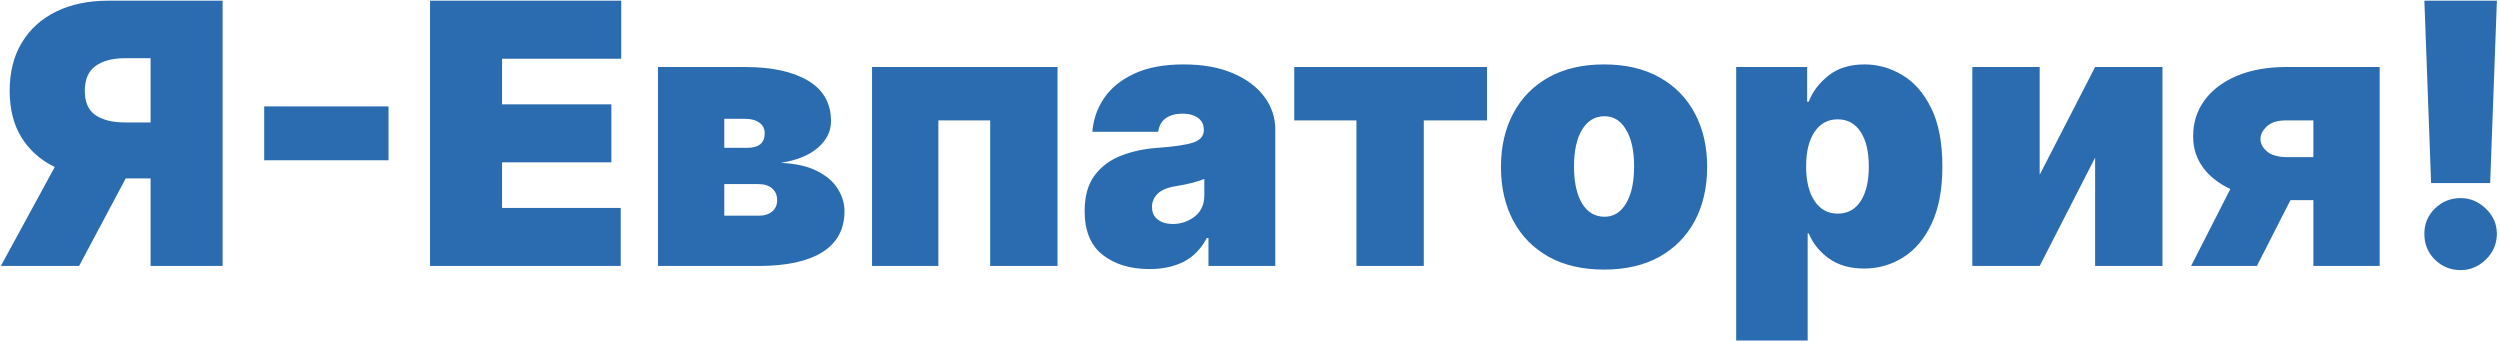
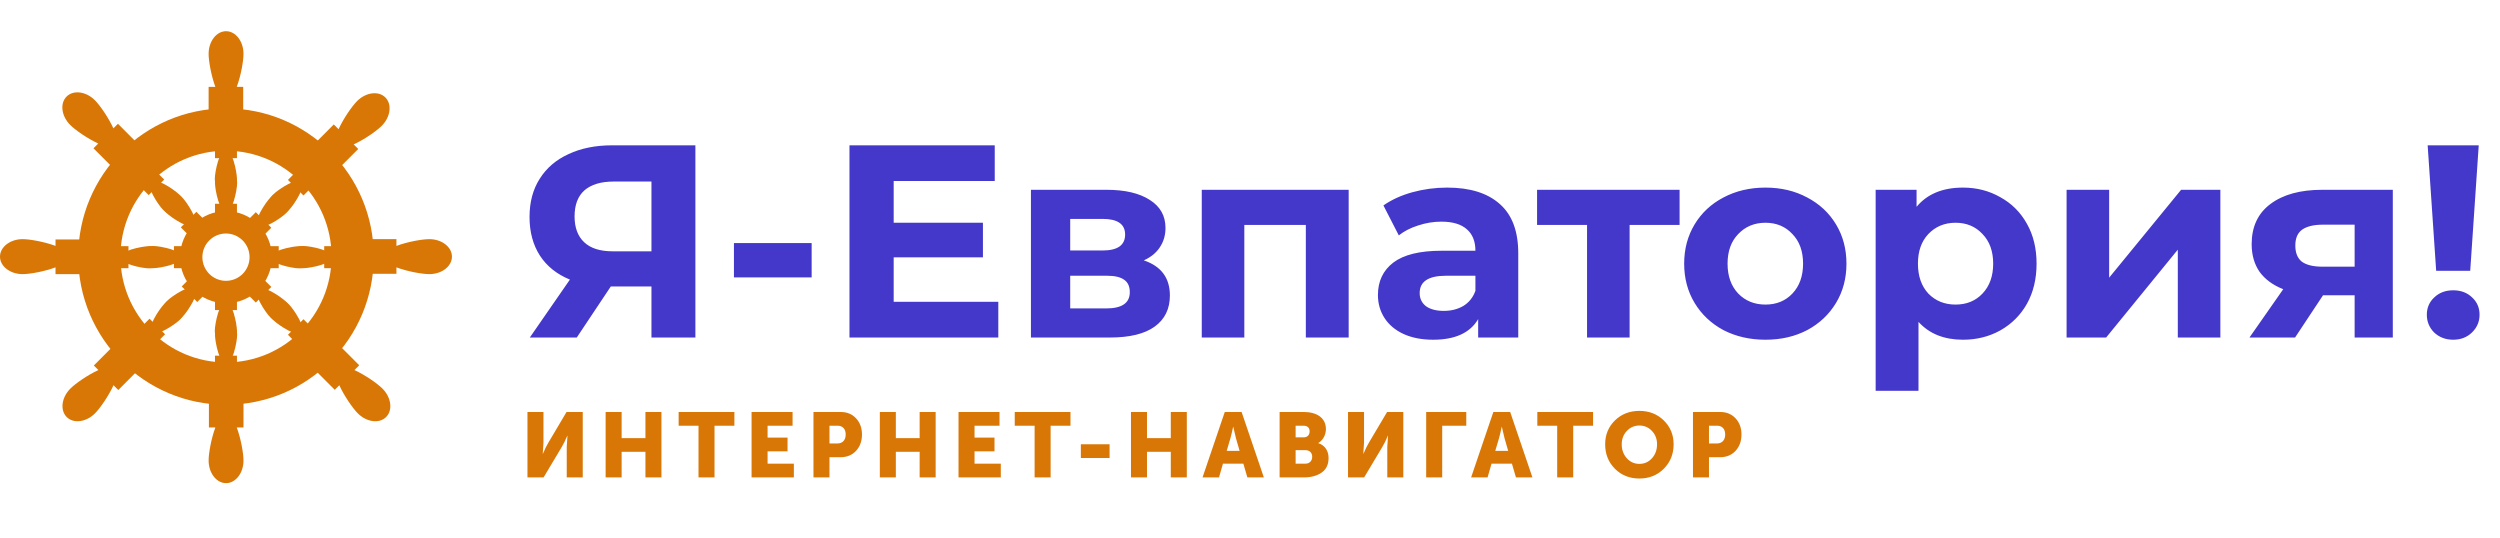
- <svg xmlns="http://www.w3.org/2000/svg" width="329" height="45" viewBox="0 0 329 45" fill="none">
-   <path d="M29.296 35V0.091H14.227C11.636 0.091 9.369 0.562 7.426 1.506C5.483 2.449 3.972 3.807 2.892 5.58C1.812 7.352 1.273 9.477 1.273 11.954C1.273 14.375 1.795 16.426 2.841 18.108C3.898 19.79 5.352 21.079 7.205 21.977L0.114 35H10.409L16.546 23.477H19.818V35H29.296ZM19.818 16.114H16.477C14.818 16.114 13.517 15.796 12.574 15.159C11.631 14.511 11.159 13.443 11.159 11.954C11.159 10.454 11.631 9.364 12.574 8.682C13.517 8 14.818 7.659 16.477 7.659H19.818V16.114ZM51.131 14V21.091H34.767V14H51.131ZM56.594 35V0.091H81.753V7.727H66.071V13.727H80.457V21.364H66.071V27.364H81.685V35H56.594ZM86.59 35V8.818H98.044C101.555 8.818 104.317 9.415 106.328 10.608C108.351 11.801 109.362 13.591 109.362 15.977C109.362 17.273 108.794 18.421 107.658 19.421C106.533 20.421 104.896 21.091 102.749 21.432C104.726 21.523 106.328 21.886 107.555 22.523C108.794 23.148 109.697 23.932 110.266 24.875C110.845 25.807 111.135 26.773 111.135 27.773C111.135 30.159 110.169 31.96 108.237 33.176C106.305 34.392 103.499 35 99.817 35H86.59ZM95.317 28.386H99.817C100.578 28.386 101.175 28.204 101.607 27.841C102.05 27.477 102.271 26.977 102.271 26.341C102.271 25.682 102.05 25.165 101.607 24.79C101.175 24.415 100.578 24.227 99.817 24.227H95.317V28.386ZM95.317 19.454H98.317C99.862 19.454 100.635 18.818 100.635 17.546C100.635 16.943 100.402 16.477 99.936 16.148C99.481 15.807 98.851 15.636 98.044 15.636H95.317V19.454ZM114.761 35V8.818H139.17V35H130.307V15.841H123.489V35H114.761ZM151.26 35.409C148.76 35.409 146.714 34.79 145.124 33.551C143.533 32.301 142.737 30.375 142.737 27.773C142.737 25.852 143.163 24.307 144.016 23.136C144.868 21.966 146.021 21.091 147.476 20.511C148.93 19.932 150.555 19.579 152.351 19.454C154.555 19.296 156.118 19.062 157.038 18.756C157.959 18.438 158.419 17.898 158.419 17.136V17.068C158.419 16.386 158.158 15.864 157.635 15.5C157.112 15.136 156.442 14.954 155.624 14.954C154.726 14.954 153.993 15.153 153.425 15.551C152.868 15.938 152.533 16.534 152.419 17.341H143.76C143.874 15.75 144.379 14.284 145.277 12.943C146.186 11.591 147.51 10.511 149.249 9.705C150.987 8.886 153.158 8.477 155.76 8.477C158.26 8.477 160.408 8.858 162.203 9.619C164.01 10.381 165.396 11.409 166.362 12.704C167.339 14 167.828 15.454 167.828 17.068V35H159.033V31.318H158.828C158.033 32.784 156.999 33.835 155.726 34.472C154.453 35.097 152.964 35.409 151.26 35.409ZM154.328 29.477C155.396 29.477 156.357 29.153 157.209 28.506C158.061 27.847 158.487 26.921 158.487 25.727V23.546C157.555 23.932 156.305 24.25 154.737 24.5C153.646 24.671 152.851 25 152.351 25.489C151.851 25.977 151.601 26.557 151.601 27.227C151.601 27.954 151.857 28.511 152.368 28.898C152.879 29.284 153.533 29.477 154.328 29.477ZM170.325 15.841V8.818H195.689V15.841H187.371V35H178.507V15.841H170.325ZM211.094 35.477C208.253 35.477 205.821 34.915 203.798 33.79C201.776 32.653 200.224 31.074 199.145 29.051C198.065 27.017 197.526 24.659 197.526 21.977C197.526 19.296 198.065 16.943 199.145 14.921C200.224 12.886 201.776 11.307 203.798 10.182C205.821 9.045 208.253 8.477 211.094 8.477C213.935 8.477 216.366 9.045 218.389 10.182C220.412 11.307 221.963 12.886 223.043 14.921C224.122 16.943 224.662 19.296 224.662 21.977C224.662 24.659 224.122 27.017 223.043 29.051C221.963 31.074 220.412 32.653 218.389 33.79C216.366 34.915 213.935 35.477 211.094 35.477ZM211.162 28.523C212.355 28.523 213.298 27.938 213.991 26.767C214.696 25.585 215.048 23.966 215.048 21.909C215.048 19.852 214.696 18.239 213.991 17.068C213.298 15.886 212.355 15.296 211.162 15.296C209.901 15.296 208.912 15.886 208.196 17.068C207.491 18.239 207.139 19.852 207.139 21.909C207.139 23.966 207.491 25.585 208.196 26.767C208.912 27.938 209.901 28.523 211.162 28.523ZM228.48 44.818V8.818H237.821V13.386H238.026C238.537 12.057 239.406 10.909 240.634 9.943C241.861 8.966 243.446 8.477 245.389 8.477C247.116 8.477 248.759 8.938 250.315 9.858C251.884 10.778 253.156 12.227 254.134 14.204C255.122 16.182 255.616 18.75 255.616 21.909C255.616 24.932 255.145 27.438 254.202 29.426C253.27 31.415 252.02 32.898 250.452 33.875C248.895 34.852 247.185 35.341 245.321 35.341C243.48 35.341 241.94 34.903 240.702 34.028C239.463 33.142 238.571 32.034 238.026 30.704H237.889V44.818H228.48ZM237.685 21.909C237.685 23.818 238.054 25.329 238.793 26.443C239.531 27.557 240.548 28.114 241.844 28.114C243.139 28.114 244.145 27.568 244.861 26.477C245.577 25.375 245.935 23.852 245.935 21.909C245.935 19.966 245.577 18.449 244.861 17.358C244.145 16.256 243.139 15.704 241.844 15.704C240.548 15.704 239.531 16.256 238.793 17.358C238.054 18.449 237.685 19.966 237.685 21.909ZM268.422 23L275.717 8.818H284.581V35H275.717V20.75L268.422 35H259.558V8.818H268.422V23ZM304.439 35V26.341H301.422L297.007 35H288.348L293.513 24.875C291.945 24.136 290.734 23.176 289.882 21.994C289.03 20.801 288.609 19.454 288.621 17.954C288.609 16.182 289.098 14.608 290.087 13.233C291.087 11.858 292.507 10.778 294.348 9.994C296.2 9.21 298.382 8.818 300.893 8.818H313.166V35H304.439ZM304.439 20.682V15.841H300.893C299.712 15.841 298.842 16.114 298.286 16.659C297.729 17.204 297.462 17.75 297.484 18.296C297.462 18.875 297.746 19.421 298.337 19.932C298.928 20.432 299.848 20.682 301.098 20.682H304.439ZM328.592 0.091L327.706 24.091H319.933L319.047 0.091H328.592ZM323.82 35.545C322.501 35.545 321.371 35.085 320.428 34.165C319.496 33.233 319.036 32.102 319.047 30.773C319.036 29.477 319.496 28.369 320.428 27.449C321.371 26.528 322.501 26.068 323.82 26.068C325.07 26.068 326.172 26.528 327.126 27.449C328.092 28.369 328.581 29.477 328.592 30.773C328.581 32.102 328.092 33.233 327.126 34.165C326.172 35.085 325.07 35.545 323.82 35.545Z" fill="#2B6CB0" />
+ <svg xmlns="http://www.w3.org/2000/svg" width="437" height="94" viewBox="0 0 437 94" fill="none">
+   <path d="M121.554 25.4V59H113.874V50.072H106.77L100.818 59H92.61L99.618 48.872C97.346 47.944 95.602 46.552 94.386 44.696C93.17 42.808 92.562 40.552 92.562 37.928C92.562 35.336 93.154 33.112 94.338 31.256C95.522 29.368 97.202 27.928 99.378 26.936C101.554 25.912 104.114 25.4 107.058 25.4H121.554ZM107.25 31.736C105.042 31.736 103.346 32.248 102.162 33.272C101.01 34.296 100.434 35.816 100.434 37.832C100.434 39.784 100.994 41.288 102.114 42.344C103.234 43.4 104.882 43.928 107.058 43.928H113.874V31.736H107.25ZM128.292 42.488H141.876V48.488H128.292V42.488ZM174.504 52.76V59H148.488V25.4H173.88V31.64H156.216V38.936H171.816V44.984H156.216V52.76H174.504ZM199.936 45.512C202.976 46.536 204.496 48.584 204.496 51.656C204.496 53.992 203.616 55.8 201.856 57.08C200.096 58.36 197.472 59 193.984 59H180.208V33.176H193.408C196.64 33.176 199.168 33.768 200.992 34.952C202.816 36.104 203.728 37.736 203.728 39.848C203.728 41.128 203.392 42.264 202.72 43.256C202.08 44.216 201.152 44.968 199.936 45.512ZM187.072 43.784H192.736C195.36 43.784 196.672 42.856 196.672 41C196.672 39.176 195.36 38.264 192.736 38.264H187.072V43.784ZM193.36 53.912C196.112 53.912 197.488 52.968 197.488 51.08C197.488 50.088 197.168 49.368 196.528 48.92C195.888 48.44 194.88 48.2 193.504 48.2H187.072V53.912H193.36ZM235.748 33.176V59H228.26V39.32H217.508V59H210.068V33.176H235.748ZM252.959 32.792C256.959 32.792 260.031 33.752 262.175 35.672C264.319 37.56 265.391 40.424 265.391 44.264V59H258.383V55.784C256.975 58.184 254.351 59.384 250.511 59.384C248.527 59.384 246.799 59.048 245.327 58.376C243.887 57.704 242.783 56.776 242.015 55.592C241.247 54.408 240.863 53.064 240.863 51.56C240.863 49.16 241.759 47.272 243.551 45.896C245.375 44.52 248.175 43.832 251.951 43.832H257.903C257.903 42.2 257.407 40.952 256.415 40.088C255.423 39.192 253.935 38.744 251.951 38.744C250.575 38.744 249.215 38.968 247.871 39.416C246.559 39.832 245.439 40.408 244.511 41.144L241.823 35.912C243.231 34.92 244.911 34.152 246.863 33.608C248.847 33.064 250.879 32.792 252.959 32.792ZM252.383 54.344C253.663 54.344 254.799 54.056 255.791 53.48C256.783 52.872 257.487 51.992 257.903 50.84V48.2H252.767C249.695 48.2 248.159 49.208 248.159 51.224C248.159 52.184 248.527 52.952 249.263 53.528C250.031 54.072 251.071 54.344 252.383 54.344ZM293.592 39.32H284.856V59H277.416V39.32H268.68V33.176H293.592V39.32ZM308.601 59.384C305.881 59.384 303.433 58.824 301.257 57.704C299.113 56.552 297.433 54.968 296.217 52.952C295.001 50.936 294.393 48.648 294.393 46.088C294.393 43.528 295.001 41.24 296.217 39.224C297.433 37.208 299.113 35.64 301.257 34.52C303.433 33.368 305.881 32.792 308.601 32.792C311.321 32.792 313.753 33.368 315.897 34.52C318.041 35.64 319.721 37.208 320.937 39.224C322.153 41.24 322.761 43.528 322.761 46.088C322.761 48.648 322.153 50.936 320.937 52.952C319.721 54.968 318.041 56.552 315.897 57.704C313.753 58.824 311.321 59.384 308.601 59.384ZM308.601 53.24C310.521 53.24 312.089 52.6 313.305 51.32C314.553 50.008 315.177 48.264 315.177 46.088C315.177 43.912 314.553 42.184 313.305 40.904C312.089 39.592 310.521 38.936 308.601 38.936C306.681 38.936 305.097 39.592 303.849 40.904C302.601 42.184 301.977 43.912 301.977 46.088C301.977 48.264 302.601 50.008 303.849 51.32C305.097 52.6 306.681 53.24 308.601 53.24ZM343.128 32.792C345.528 32.792 347.704 33.352 349.656 34.472C351.64 35.56 353.192 37.112 354.312 39.128C355.432 41.112 355.992 43.432 355.992 46.088C355.992 48.744 355.432 51.08 354.312 53.096C353.192 55.08 351.64 56.632 349.656 57.752C347.704 58.84 345.528 59.384 343.128 59.384C339.832 59.384 337.24 58.344 335.352 56.264V68.312H327.864V33.176H335.016V36.152C336.872 33.912 339.576 32.792 343.128 32.792ZM341.832 53.24C343.752 53.24 345.32 52.6 346.536 51.32C347.784 50.008 348.408 48.264 348.408 46.088C348.408 43.912 347.784 42.184 346.536 40.904C345.32 39.592 343.752 38.936 341.832 38.936C339.912 38.936 338.328 39.592 337.08 40.904C335.864 42.184 335.256 43.912 335.256 46.088C335.256 48.264 335.864 50.008 337.08 51.32C338.328 52.6 339.912 53.24 341.832 53.24ZM361.24 33.176H368.68V48.536L381.256 33.176H388.12V59H380.68V43.64L368.152 59H361.24V33.176ZM418.262 33.176V59H411.59V51.608H406.07L401.174 59H393.206L399.11 50.552C397.318 49.848 395.942 48.84 394.982 47.528C394.054 46.184 393.59 44.568 393.59 42.68C393.59 39.64 394.678 37.304 396.854 35.672C399.062 34.008 402.086 33.176 405.926 33.176H418.262ZM406.07 39.272C404.47 39.272 403.254 39.56 402.422 40.136C401.622 40.712 401.222 41.64 401.222 42.92C401.222 44.2 401.606 45.144 402.374 45.752C403.174 46.328 404.374 46.616 405.974 46.616H411.59V39.272H406.07ZM424.354 25.4H433.282L431.794 47.336H425.842L424.354 25.4ZM428.818 59.384C427.506 59.384 426.402 58.968 425.506 58.136C424.642 57.272 424.21 56.232 424.21 55.016C424.21 53.8 424.642 52.792 425.506 51.992C426.37 51.16 427.474 50.744 428.818 50.744C430.162 50.744 431.266 51.16 432.13 51.992C432.994 52.792 433.426 53.8 433.426 55.016C433.426 56.232 432.978 57.272 432.082 58.136C431.218 58.968 430.13 59.384 428.818 59.384Z" fill="#4338CA" />
+   <path d="M95.016 83.454L98.2 78.126C98.504 77.63 98.824 76.974 99.16 76.174H99.192L99.064 78.126V83.454H101.864V72.014H99.032L95.864 77.358C95.56 77.854 95.24 78.51 94.904 79.31H94.872L95 77.358V72.014H92.2V83.454H95.016ZM108.663 83.454V78.974H112.823V83.454H115.623V72.014H112.823V76.59H108.663V72.014H105.863V83.454H108.663ZM124.899 83.454V74.414H128.371V72.014H118.627V74.414H122.099V83.454H124.899ZM138.767 83.454V81.054H134.175V78.894H137.663V76.494H134.175V74.414H138.543V72.014H131.375V83.454H138.767ZM144.994 83.454V79.918H146.946C148.05 79.918 148.946 79.55 149.634 78.814C150.322 78.062 150.674 77.118 150.674 75.95C150.674 74.798 150.322 73.854 149.634 73.118C148.946 72.382 148.05 72.014 146.946 72.014H142.194V83.454H144.994ZM144.994 74.414H146.418C147.314 74.414 147.826 75.006 147.826 75.95C147.826 76.894 147.314 77.518 146.37 77.518H144.994V74.414ZM156.594 83.454V78.974H160.754V83.454H163.554V72.014H160.754V76.59H156.594V72.014H153.794V83.454H156.594ZM174.942 83.454V81.054H170.35V78.894H173.838V76.494H170.35V74.414H174.718V72.014H167.55V83.454H174.942ZM183.649 83.454V74.414H187.121V72.014H177.377V74.414H180.849V83.454H183.649ZM193.956 80.062V77.662H188.932V80.062H193.956ZM200.494 83.454V78.974H204.654V83.454H207.454V72.014H204.654V76.59H200.494V72.014H197.694V83.454H200.494ZM213.082 83.454L213.77 81.054H217.338L218.042 83.454H220.922L217.034 72.014H214.09L210.202 83.454H213.082ZM215.082 76.59C215.226 76.11 215.37 75.454 215.546 74.622H215.578L216.042 76.59L216.682 78.814H214.426L215.082 76.59ZM227.883 83.454C229.147 83.454 230.187 83.182 231.003 82.622C231.819 82.062 232.235 81.214 232.235 80.046C232.235 78.91 231.659 77.838 230.443 77.47V77.438C231.275 76.942 231.771 75.982 231.771 75.006C231.771 73.086 230.235 72.014 227.883 72.014H223.675V83.454H227.883ZM226.475 74.414H227.867C228.571 74.414 228.923 74.814 228.923 75.39C228.923 75.982 228.571 76.446 227.915 76.446H226.475V74.414ZM226.475 78.686H228.171C228.955 78.686 229.371 79.166 229.371 79.854C229.371 80.542 228.923 81.054 228.155 81.054H226.475V78.686ZM238.45 83.454L241.634 78.126C241.938 77.63 242.258 76.974 242.594 76.174H242.626L242.498 78.126V83.454H245.298V72.014H242.466L239.298 77.358C238.994 77.854 238.674 78.51 238.338 79.31H238.306L238.434 77.358V72.014H235.634V83.454H238.45ZM252.097 83.454V74.414H256.305V72.014H249.297V83.454H252.097ZM260.029 83.454L260.717 81.054H264.285L264.989 83.454H267.869L263.981 72.014H261.037L257.149 83.454H260.029ZM262.029 76.59C262.173 76.11 262.317 75.454 262.493 74.622H262.525L262.989 76.59L263.629 78.814H261.373L262.029 76.59ZM274.996 83.454V74.414H278.468V72.014H268.724V74.414H272.196V83.454H274.996ZM280.582 77.662C280.582 79.358 281.142 80.782 282.278 81.934C283.414 83.07 284.854 83.646 286.566 83.646C288.278 83.646 289.702 83.07 290.838 81.934C291.974 80.782 292.55 79.358 292.55 77.662C292.55 76.014 291.974 74.622 290.838 73.502C289.702 72.382 288.278 71.822 286.566 71.822C284.854 71.822 283.414 72.382 282.278 73.502C281.142 74.622 280.582 76.014 280.582 77.662ZM283.478 77.662C283.478 76.734 283.782 75.95 284.374 75.326C284.966 74.702 285.702 74.382 286.566 74.382C287.43 74.382 288.166 74.702 288.758 75.326C289.35 75.95 289.654 76.734 289.654 77.662C289.654 78.638 289.35 79.454 288.758 80.11C288.166 80.766 287.43 81.086 286.566 81.086C285.702 81.086 284.966 80.766 284.374 80.11C283.782 79.454 283.478 78.638 283.478 77.662ZM298.731 83.454V79.918H300.683C301.787 79.918 302.683 79.55 303.371 78.814C304.059 78.062 304.411 77.118 304.411 75.95C304.411 74.798 304.059 73.854 303.371 73.118C302.683 72.382 301.787 72.014 300.683 72.014H295.931V83.454H298.731ZM298.731 74.414H300.155C301.051 74.414 301.563 75.006 301.563 75.95C301.563 76.894 301.051 77.518 300.107 77.518H298.731V74.414Z" fill="#D97706" />
+   <path d="M41.453 31.952C41.453 33.342 40.586 37.17 39.516 37.17C38.447 37.17 37.58 33.342 37.58 31.952C37.58 30.562 38.447 29.436 39.516 29.436C40.586 29.436 41.453 30.562 41.453 31.952Z" fill="#D97706" />
+   <path d="M37.58 35.617H41.419V40.075H37.58V35.617Z" fill="#D97706" />
+   <path d="M37.546 31.311C37.546 29.921 38.413 26.092 39.483 26.092C40.552 26.092 41.419 29.921 41.419 31.311C41.419 32.7 40.552 33.827 39.483 33.827C38.413 33.827 37.546 32.7 37.546 31.311Z" fill="#D97706" />
+   <path d="M41.419 27.646H37.58L37.58 23.188H41.419V27.646Z" fill="#D97706" />
+   <path d="M41.453 58.506C41.453 59.896 40.586 63.724 39.516 63.724C38.447 63.724 37.58 59.896 37.58 58.506C37.58 57.117 38.447 55.99 39.516 55.99C40.586 55.99 41.453 57.117 41.453 58.506Z" fill="#D97706" />
+   <path d="M37.58 62.171H41.419V66.629H37.58V62.171Z" fill="#D97706" />
+   <path d="M37.546 57.865C37.546 56.475 38.413 52.647 39.483 52.647C40.552 52.647 41.419 56.475 41.419 57.865C41.419 59.254 40.552 60.381 39.483 60.381C38.413 60.381 37.546 59.254 37.546 57.865Z" fill="#D97706" />
+   <path d="M41.419 54.2H37.58L37.58 49.742H41.419V54.2Z" fill="#D97706" />
+   <path d="M53.015 42.995C54.401 42.995 58.219 43.864 58.219 44.937C58.219 46.009 54.401 46.879 53.015 46.879C51.629 46.879 50.506 46.009 50.506 44.937C50.506 43.864 51.629 42.995 53.015 42.995Z" fill="#D97706" />
+   <path d="M56.669 46.879V43.028H61.115V46.879H56.669Z" fill="#D97706" />
+   <path d="M52.375 46.912C50.989 46.912 47.171 46.043 47.171 44.97C47.171 43.898 50.989 43.028 52.375 43.028C53.761 43.028 54.884 43.898 54.884 44.97C54.884 46.043 53.761 46.912 52.375 46.912Z" fill="#D97706" />
+   <path d="M48.721 43.028V46.879H44.275V43.028H48.721Z" fill="#D97706" />
+   <path d="M26.751 42.995C28.137 42.995 31.955 43.864 31.955 44.937C31.955 46.009 28.137 46.879 26.751 46.879C25.365 46.879 24.242 46.009 24.242 44.937C24.242 43.864 25.365 42.995 26.751 42.995Z" fill="#D97706" />
+   <path d="M30.405 46.879V43.028H34.851V46.879H30.405Z" fill="#D97706" />
+   <path d="M26.111 46.912C24.725 46.912 20.907 46.043 20.907 44.97C20.907 43.898 24.725 43.028 26.111 43.028C27.497 43.028 28.62 43.898 28.62 44.97C28.62 46.043 27.497 46.912 26.111 46.912Z" fill="#D97706" />
+   <path d="M22.457 43.028V46.879H18.011V43.028H22.457Z" fill="#D97706" />
+   <path d="M31.763 34.407C32.743 35.389 34.83 38.712 34.073 39.47C33.317 40.228 30.004 38.136 29.024 37.153C28.044 36.171 27.863 34.759 28.619 34.001C29.376 33.242 30.783 33.424 31.763 34.407Z" fill="#D97706" />
+   <path d="M31.608 39.745L34.323 37.022L37.467 40.174L34.752 42.897L31.608 39.745Z" fill="#D97706" />
+   <path d="M28.548 36.724C27.568 35.741 25.481 32.419 26.238 31.66C26.994 30.902 30.307 32.994 31.287 33.977C32.267 34.96 32.448 36.371 31.692 37.13C30.935 37.888 29.528 37.706 28.548 36.724Z" fill="#D97706" />
+   <path d="M28.703 31.386L25.988 34.108L22.844 30.956L25.559 28.233L28.703 31.386Z" fill="#D97706" />
+   <path d="M50.488 53.184C51.468 54.166 53.555 57.488 52.798 58.246C52.042 59.005 48.729 56.913 47.749 55.93C46.769 54.947 46.588 53.536 47.344 52.778C48.101 52.019 49.508 52.201 50.488 53.184Z" fill="#D97706" />
+   <path d="M50.333 58.521L53.048 55.799L56.192 58.951L53.477 61.674L50.333 58.521Z" fill="#D97706" />
+   <path d="M47.273 55.5C46.293 54.517 44.206 51.196 44.963 50.437C45.719 49.679 49.032 51.771 50.012 52.754C50.992 53.736 51.173 55.148 50.417 55.906C49.66 56.664 48.253 56.483 47.273 55.5Z" fill="#D97706" />
+   <path d="M47.428 50.162L44.713 52.885L41.569 49.733L44.284 47.01L47.428 50.162Z" fill="#D97706" />
+   <path d="M47.725 34.017C48.705 33.034 52.018 30.942 52.775 31.7C53.531 32.459 51.444 35.781 50.464 36.763C49.484 37.746 48.077 37.928 47.321 37.169C46.564 36.411 46.745 34.999 47.725 34.017Z" fill="#D97706" />
+   <path d="M53.048 34.172L50.333 31.45L53.477 28.297L56.192 31.02L53.048 34.172Z" fill="#D97706" />
+   <path d="M50.036 37.241C49.056 38.224 45.743 40.316 44.987 39.557C44.23 38.799 46.317 35.477 47.297 34.495C48.277 33.512 49.684 33.33 50.441 34.089C51.197 34.847 51.016 36.258 50.036 37.241Z" fill="#D97706" />
+   <path d="M44.713 37.086L47.428 39.808L44.284 42.961L41.569 40.238L44.713 37.086Z" fill="#D97706" />
+   <path d="M29.154 52.639C30.134 51.657 33.447 49.565 34.203 50.323C34.959 51.081 32.873 54.403 31.893 55.386C30.913 56.369 29.505 56.55 28.749 55.792C27.993 55.034 28.174 53.622 29.154 52.639Z" fill="#D97706" />
+   <path d="M34.477 52.795L31.762 50.072L34.906 46.92L37.621 49.642L34.477 52.795Z" fill="#D97706" />
+   <path d="M31.464 55.864C30.484 56.846 27.171 58.939 26.415 58.18C25.659 57.422 27.745 54.1 28.725 53.117C29.705 52.135 31.113 51.953 31.869 52.711C32.625 53.47 32.444 54.881 31.464 55.864Z" fill="#D97706" />
+   <path d="M26.141 55.708L28.856 58.431L25.712 61.583L22.997 58.861L26.141 55.708Z" fill="#D97706" />
+   <path fill-rule="evenodd" clip-rule="evenodd" d="M39.505 63.351C49.694 63.351 57.955 55.068 57.955 44.85C57.955 34.632 49.694 26.349 39.505 26.349C29.315 26.349 21.055 34.632 21.055 44.85C21.055 55.068 29.315 63.351 39.505 63.351ZM39.505 70.751C53.77 70.751 65.335 59.155 65.335 44.85C65.335 30.545 53.77 18.949 39.505 18.949C25.239 18.949 13.675 30.545 13.675 44.85C13.675 59.155 25.239 70.751 39.505 70.751Z" fill="#D97706" />
+   <path fill-rule="evenodd" clip-rule="evenodd" d="M39.499 49.089C41.777 49.089 43.624 47.237 43.624 44.953C43.624 42.669 41.777 40.818 39.499 40.818C37.222 40.818 35.375 42.669 35.375 44.953C35.375 47.237 37.222 49.089 39.499 49.089ZM39.499 53.007C43.935 53.007 47.531 49.401 47.531 44.953C47.531 40.506 43.935 36.9 39.499 36.9C35.064 36.9 31.468 40.506 31.468 44.953C31.468 49.401 35.064 53.007 39.499 53.007Z" fill="#D97706" />
+   <path fill-rule="evenodd" clip-rule="evenodd" d="M41.386 15.185C42.103 13.256 42.564 10.687 42.564 9.416C42.564 7.228 41.199 5.454 39.515 5.454C37.831 5.454 36.466 7.228 36.466 9.416C36.466 10.687 36.927 13.256 37.644 15.185H36.466V22.204H42.511V15.185H41.386Z" fill="#D97706" />
+   <path fill-rule="evenodd" clip-rule="evenodd" d="M37.644 74.723C36.927 76.651 36.466 79.221 36.466 80.492C36.466 82.68 37.831 84.454 39.515 84.454C41.199 84.454 42.564 82.68 42.564 80.492C42.564 79.221 42.103 76.651 41.386 74.723H42.564V67.704H36.519V74.723H37.644Z" fill="#D97706" />
+   <path fill-rule="evenodd" clip-rule="evenodd" d="M69.296 46.736C71.219 47.455 73.781 47.918 75.049 47.918C77.231 47.918 79 46.549 79 44.86C79 43.172 77.231 41.803 75.049 41.803C73.781 41.803 71.219 42.265 69.296 42.984V41.803H62.296V47.865H69.296V46.736Z" fill="#D97706" />
+   <path fill-rule="evenodd" clip-rule="evenodd" d="M9.704 42.984C7.781 42.265 5.219 41.803 3.951 41.803C1.769 41.803 2.00816e-08 43.172 0 44.86C-2.00816e-08 46.549 1.769 47.918 3.951 47.918C5.219 47.918 7.781 47.455 9.704 46.736V47.918H16.704V41.856H9.704V42.984Z" fill="#D97706" />
+   <path fill-rule="evenodd" clip-rule="evenodd" d="M61.826 25.241C63.693 24.386 65.83 22.896 66.727 21.997C68.27 20.45 68.555 18.228 67.365 17.034C66.174 15.84 63.958 16.126 62.415 17.673C61.518 18.572 60.033 20.716 59.18 22.588L58.347 21.753L53.397 26.716L57.672 31.003L62.621 26.039L61.826 25.241Z" fill="#D97706" />
+   <path fill-rule="evenodd" clip-rule="evenodd" d="M17.196 64.688C15.329 65.543 13.191 67.033 12.294 67.932C10.751 69.479 10.466 71.701 11.657 72.895C12.847 74.089 15.063 73.803 16.606 72.256C17.503 71.357 18.989 69.213 19.841 67.341L20.675 68.177L25.624 63.213L21.35 58.927L16.4 63.89L17.196 64.688Z" fill="#D97706" />
+   <path fill-rule="evenodd" clip-rule="evenodd" d="M59.312 67.341C60.165 69.213 61.65 71.357 62.547 72.256C64.09 73.803 66.306 74.089 67.497 72.895C68.688 71.701 68.402 69.479 66.859 67.932C65.963 67.033 63.825 65.543 61.958 64.688L62.791 63.852L57.841 58.889L53.567 63.176L58.516 68.139L59.312 67.341Z" fill="#D97706" />
+   <path fill-rule="evenodd" clip-rule="evenodd" d="M19.82 22.434C18.967 20.562 17.482 18.419 16.585 17.519C15.042 15.972 12.826 15.686 11.635 16.88C10.445 18.074 10.73 20.296 12.273 21.843C13.17 22.743 15.307 24.232 17.174 25.087L16.341 25.923L21.291 30.886L25.566 26.6L20.616 21.637L19.82 22.434Z" fill="#D97706" />
</svg>
